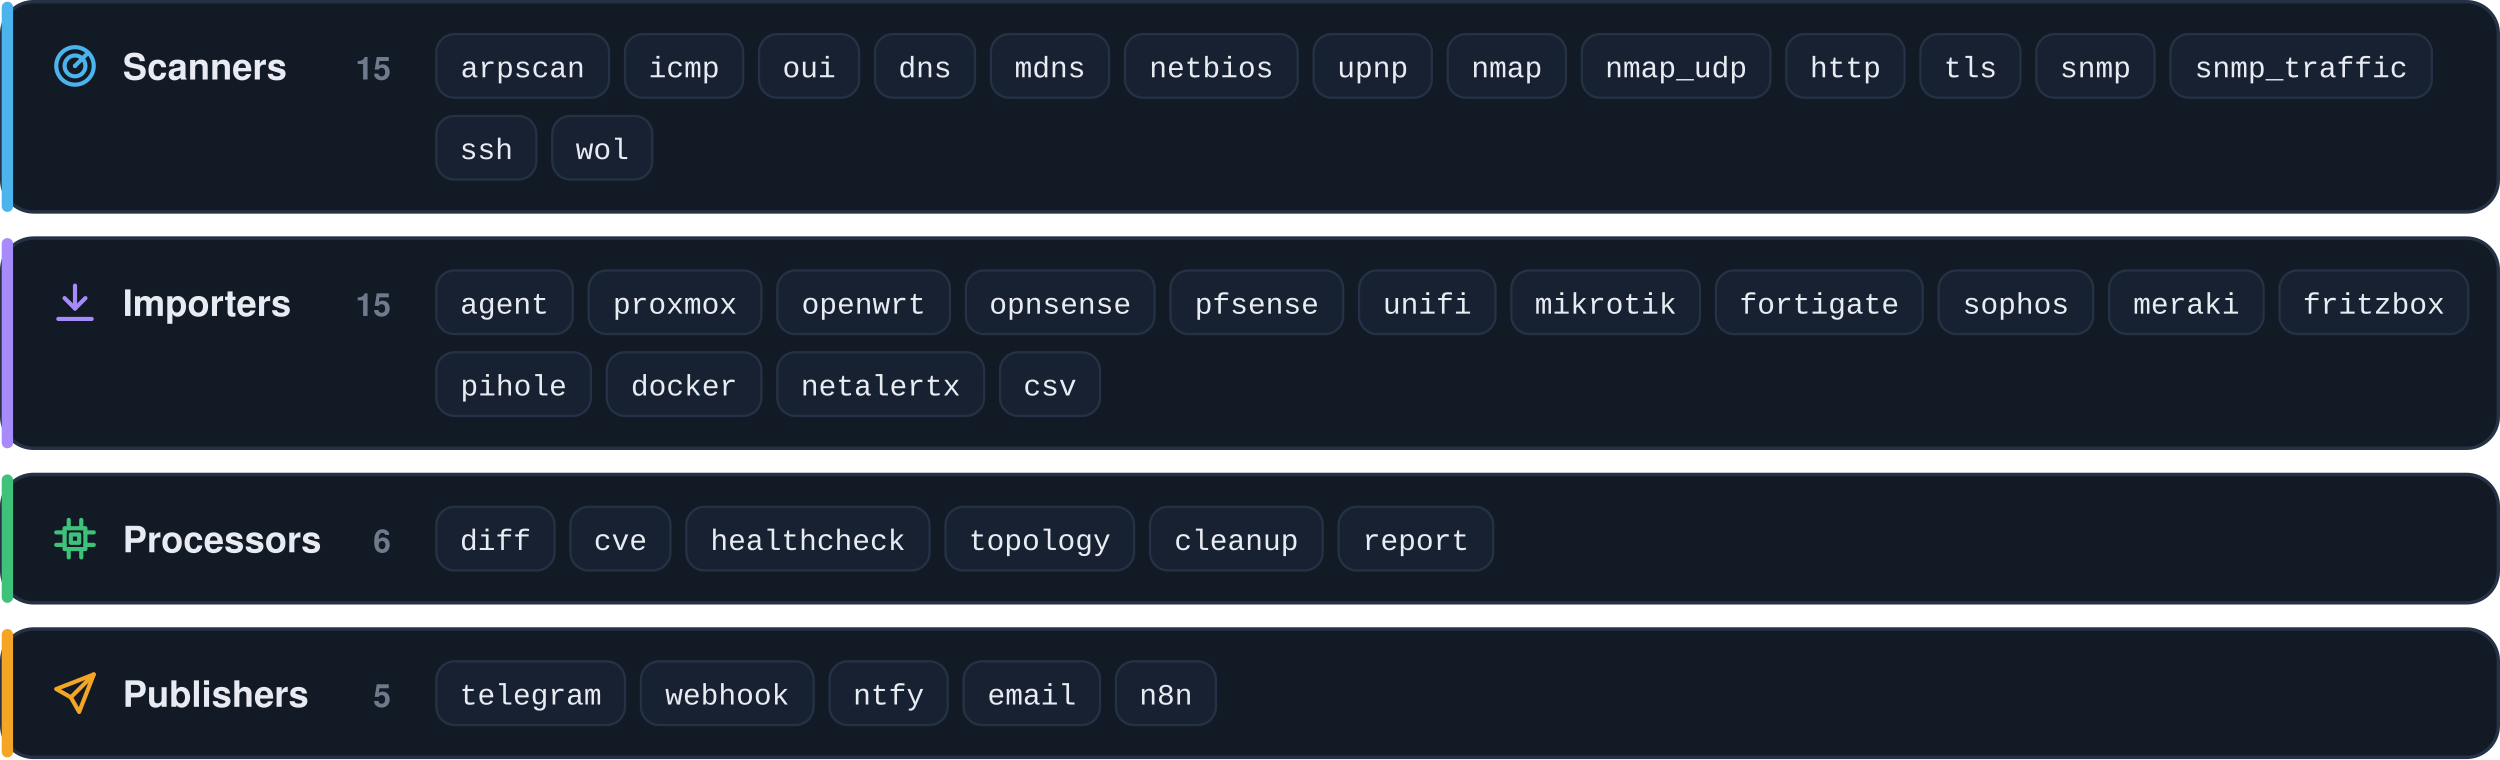
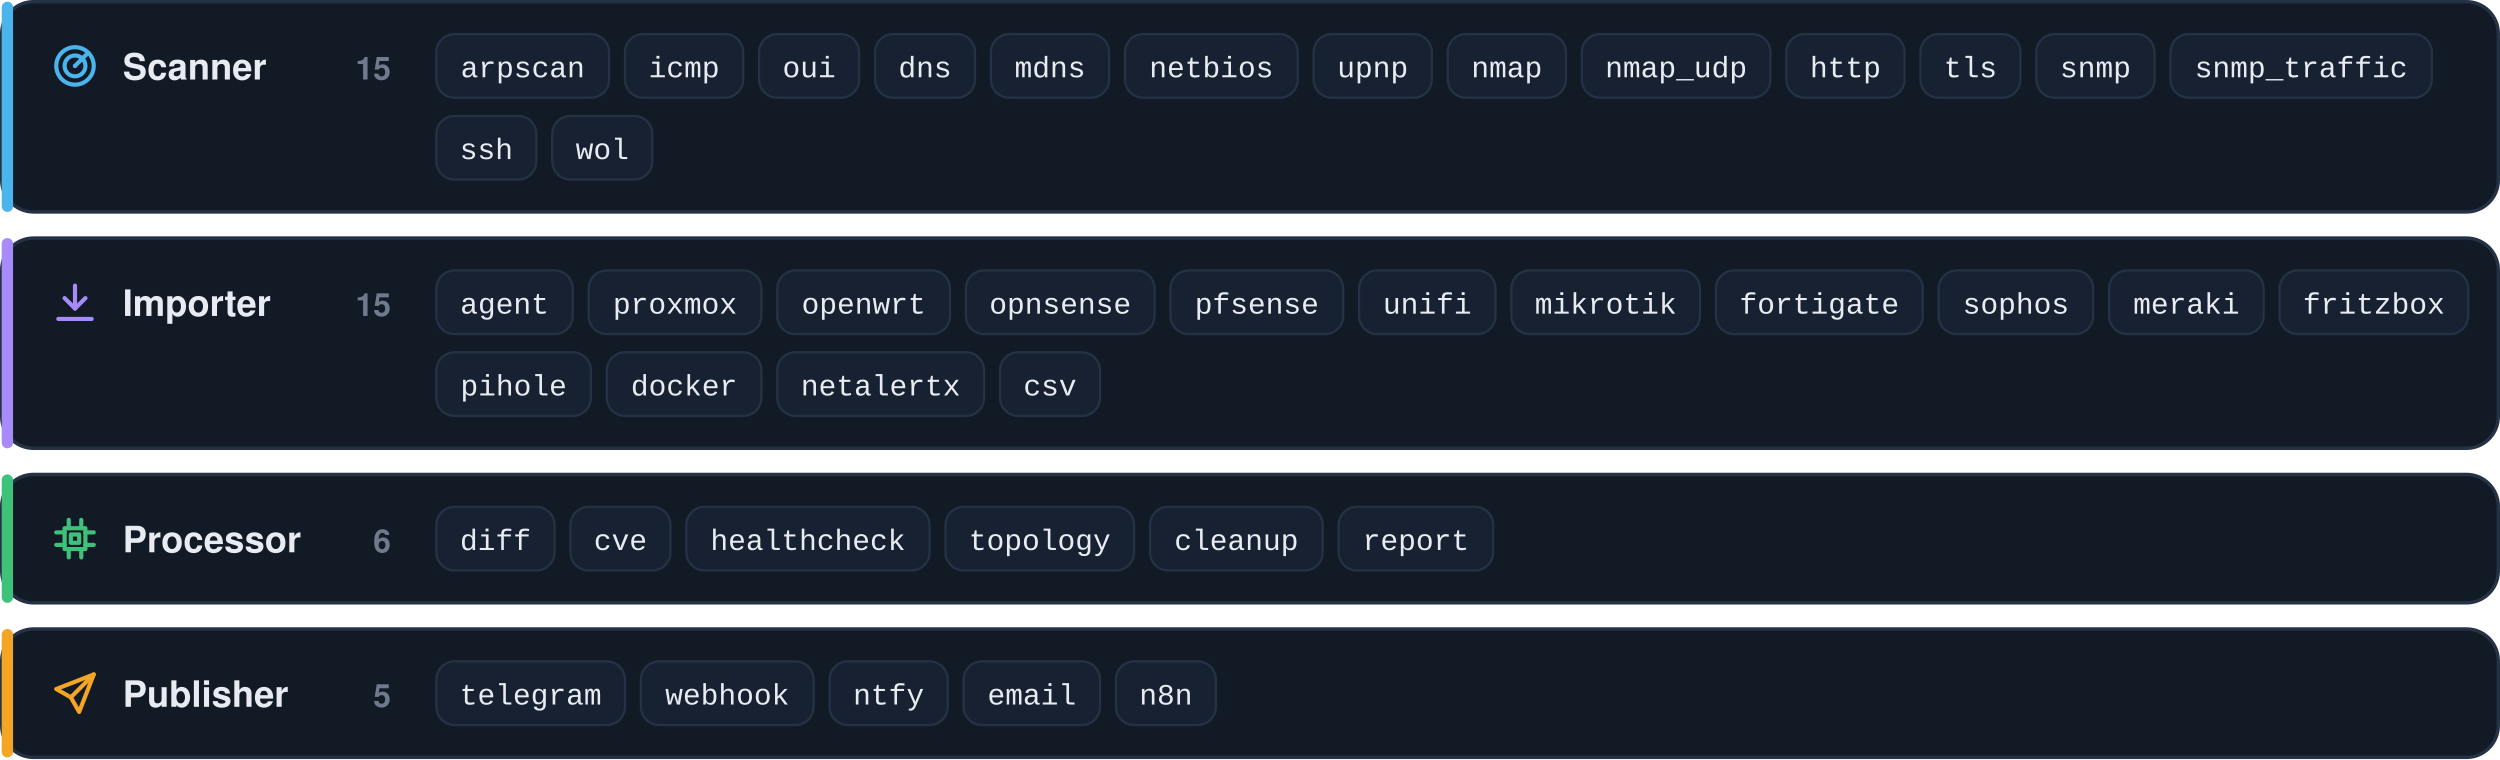
<svg xmlns="http://www.w3.org/2000/svg" width="1100" height="334" viewBox="0 0 1100 334" role="img" aria-labelledby="t d">
  <style>

@media (prefers-reduced-motion: reduce) { * { animation: none !important; } }
</style>
  <rect x="0.75" y="0.75" width="1098.5" height="92.5" rx="14" fill="#121a25" stroke="#253245" stroke-width="1.5" />
  <rect x="0.75" y="0.75" width="5" height="92.5" rx="2.5" fill="#4cb4ec" />
  <g transform="translate(22 18) scale(0.9166667)" fill="none" stroke="#4cb4ec" stroke-width="2" stroke-linecap="round" stroke-linejoin="round">
    <path d="M3 12a9 9 0 1 0 18 0a9 9 0 1 0 -18 0" />
    <path d="M7 12a5 5 0 1 0 10 0a5 5 0 1 0 -10 0" />
    <path d="M12 12l6-6" />
    <path d="M12 12h.01" />
  </g>
-   <text x="54" y="35" font-family="'Segoe UI', -apple-system, BlinkMacSystemFont, 'Helvetica Neue', Helvetica, Arial, sans-serif" font-size="16" font-weight="650" fill="#e8ecf2">Scanners</text>
+   <text x="54" y="35" font-family="'Segoe UI', -apple-system, BlinkMacSystemFont, 'Helvetica Neue', Helvetica, Arial, sans-serif" font-size="16" font-weight="650" fill="#e8ecf2">Scanner</text>
  <text x="172" y="35" font-family="'Segoe UI', -apple-system, BlinkMacSystemFont, 'Helvetica Neue', Helvetica, Arial, sans-serif" font-size="14" font-weight="600" text-anchor="end" fill="#6f7a8c">15</text>
  <rect x="192" y="15" width="76" height="28" rx="8" fill="#172131" stroke="#253245" />
  <text x="230" y="34" font-family="'SFMono-Regular', Consolas, 'Liberation Mono', Menlo, monospace" font-size="13" font-weight="400" text-anchor="middle" fill="#e8ecf2">arpscan</text>
  <rect x="275" y="15" width="52" height="28" rx="8" fill="#172131" stroke="#253245" />
  <text x="301" y="34" font-family="'SFMono-Regular', Consolas, 'Liberation Mono', Menlo, monospace" font-size="13" font-weight="400" text-anchor="middle" fill="#e8ecf2">icmp</text>
  <rect x="334" y="15" width="44" height="28" rx="8" fill="#172131" stroke="#253245" />
  <text x="356" y="34" font-family="'SFMono-Regular', Consolas, 'Liberation Mono', Menlo, monospace" font-size="13" font-weight="400" text-anchor="middle" fill="#e8ecf2">oui</text>
  <rect x="385" y="15" width="44" height="28" rx="8" fill="#172131" stroke="#253245" />
  <text x="407" y="34" font-family="'SFMono-Regular', Consolas, 'Liberation Mono', Menlo, monospace" font-size="13" font-weight="400" text-anchor="middle" fill="#e8ecf2">dns</text>
  <rect x="436" y="15" width="52" height="28" rx="8" fill="#172131" stroke="#253245" />
  <text x="462" y="34" font-family="'SFMono-Regular', Consolas, 'Liberation Mono', Menlo, monospace" font-size="13" font-weight="400" text-anchor="middle" fill="#e8ecf2">mdns</text>
  <rect x="495" y="15" width="76" height="28" rx="8" fill="#172131" stroke="#253245" />
  <text x="533" y="34" font-family="'SFMono-Regular', Consolas, 'Liberation Mono', Menlo, monospace" font-size="13" font-weight="400" text-anchor="middle" fill="#e8ecf2">netbios</text>
  <rect x="578" y="15" width="52" height="28" rx="8" fill="#172131" stroke="#253245" />
  <text x="604" y="34" font-family="'SFMono-Regular', Consolas, 'Liberation Mono', Menlo, monospace" font-size="13" font-weight="400" text-anchor="middle" fill="#e8ecf2">upnp</text>
  <rect x="637" y="15" width="52" height="28" rx="8" fill="#172131" stroke="#253245" />
  <text x="663" y="34" font-family="'SFMono-Regular', Consolas, 'Liberation Mono', Menlo, monospace" font-size="13" font-weight="400" text-anchor="middle" fill="#e8ecf2">nmap</text>
  <rect x="696" y="15" width="83" height="28" rx="8" fill="#172131" stroke="#253245" />
  <text x="737.5" y="34" font-family="'SFMono-Regular', Consolas, 'Liberation Mono', Menlo, monospace" font-size="13" font-weight="400" text-anchor="middle" fill="#e8ecf2">nmap_udp</text>
  <rect x="786" y="15" width="52" height="28" rx="8" fill="#172131" stroke="#253245" />
  <text x="812" y="34" font-family="'SFMono-Regular', Consolas, 'Liberation Mono', Menlo, monospace" font-size="13" font-weight="400" text-anchor="middle" fill="#e8ecf2">http</text>
  <rect x="845" y="15" width="44" height="28" rx="8" fill="#172131" stroke="#253245" />
  <text x="867" y="34" font-family="'SFMono-Regular', Consolas, 'Liberation Mono', Menlo, monospace" font-size="13" font-weight="400" text-anchor="middle" fill="#e8ecf2">tls</text>
  <rect x="896" y="15" width="52" height="28" rx="8" fill="#172131" stroke="#253245" />
  <text x="922" y="34" font-family="'SFMono-Regular', Consolas, 'Liberation Mono', Menlo, monospace" font-size="13" font-weight="400" text-anchor="middle" fill="#e8ecf2">snmp</text>
  <rect x="955" y="15" width="115" height="28" rx="8" fill="#172131" stroke="#253245" />
  <text x="1012.5" y="34" font-family="'SFMono-Regular', Consolas, 'Liberation Mono', Menlo, monospace" font-size="13" font-weight="400" text-anchor="middle" fill="#e8ecf2">snmp_traffic</text>
  <rect x="192" y="51" width="44" height="28" rx="8" fill="#172131" stroke="#253245" />
  <text x="214" y="70" font-family="'SFMono-Regular', Consolas, 'Liberation Mono', Menlo, monospace" font-size="13" font-weight="400" text-anchor="middle" fill="#e8ecf2">ssh</text>
  <rect x="243" y="51" width="44" height="28" rx="8" fill="#172131" stroke="#253245" />
  <text x="265" y="70" font-family="'SFMono-Regular', Consolas, 'Liberation Mono', Menlo, monospace" font-size="13" font-weight="400" text-anchor="middle" fill="#e8ecf2">wol</text>
  <rect x="0.75" y="104.75" width="1098.5" height="92.5" rx="14" fill="#121a25" stroke="#253245" stroke-width="1.5" />
  <rect x="0.75" y="104.75" width="5" height="92.5" rx="2.5" fill="#a78bfa" />
  <g transform="translate(22 122) scale(0.9166667)" fill="none" stroke="#a78bfa" stroke-width="2" stroke-linecap="round" stroke-linejoin="round">
    <path d="M12 4v11" />
    <path d="M7 10l5 5 5-5" />
    <path d="M4 20h16" />
  </g>
-   <text x="54" y="139" font-family="'Segoe UI', -apple-system, BlinkMacSystemFont, 'Helvetica Neue', Helvetica, Arial, sans-serif" font-size="16" font-weight="650" fill="#e8ecf2">Importers</text>
+   <text x="54" y="139" font-family="'Segoe UI', -apple-system, BlinkMacSystemFont, 'Helvetica Neue', Helvetica, Arial, sans-serif" font-size="16" font-weight="650" fill="#e8ecf2">Importer</text>
  <text x="172" y="139" font-family="'Segoe UI', -apple-system, BlinkMacSystemFont, 'Helvetica Neue', Helvetica, Arial, sans-serif" font-size="14" font-weight="600" text-anchor="end" fill="#6f7a8c">15</text>
  <rect x="192" y="119" width="60" height="28" rx="8" fill="#172131" stroke="#253245" />
  <text x="222" y="138" font-family="'SFMono-Regular', Consolas, 'Liberation Mono', Menlo, monospace" font-size="13" font-weight="400" text-anchor="middle" fill="#e8ecf2">agent</text>
  <rect x="259" y="119" width="76" height="28" rx="8" fill="#172131" stroke="#253245" />
  <text x="297" y="138" font-family="'SFMono-Regular', Consolas, 'Liberation Mono', Menlo, monospace" font-size="13" font-weight="400" text-anchor="middle" fill="#e8ecf2">proxmox</text>
  <rect x="342" y="119" width="76" height="28" rx="8" fill="#172131" stroke="#253245" />
  <text x="380" y="138" font-family="'SFMono-Regular', Consolas, 'Liberation Mono', Menlo, monospace" font-size="13" font-weight="400" text-anchor="middle" fill="#e8ecf2">openwrt</text>
  <rect x="425" y="119" width="83" height="28" rx="8" fill="#172131" stroke="#253245" />
  <text x="466.5" y="138" font-family="'SFMono-Regular', Consolas, 'Liberation Mono', Menlo, monospace" font-size="13" font-weight="400" text-anchor="middle" fill="#e8ecf2">opnsense</text>
  <rect x="515" y="119" width="76" height="28" rx="8" fill="#172131" stroke="#253245" />
  <text x="553" y="138" font-family="'SFMono-Regular', Consolas, 'Liberation Mono', Menlo, monospace" font-size="13" font-weight="400" text-anchor="middle" fill="#e8ecf2">pfsense</text>
  <rect x="598" y="119" width="60" height="28" rx="8" fill="#172131" stroke="#253245" />
  <text x="628" y="138" font-family="'SFMono-Regular', Consolas, 'Liberation Mono', Menlo, monospace" font-size="13" font-weight="400" text-anchor="middle" fill="#e8ecf2">unifi</text>
  <rect x="665" y="119" width="83" height="28" rx="8" fill="#172131" stroke="#253245" />
  <text x="706.5" y="138" font-family="'SFMono-Regular', Consolas, 'Liberation Mono', Menlo, monospace" font-size="13" font-weight="400" text-anchor="middle" fill="#e8ecf2">mikrotik</text>
  <rect x="755" y="119" width="91" height="28" rx="8" fill="#172131" stroke="#253245" />
  <text x="800.5" y="138" font-family="'SFMono-Regular', Consolas, 'Liberation Mono', Menlo, monospace" font-size="13" font-weight="400" text-anchor="middle" fill="#e8ecf2">fortigate</text>
  <rect x="853" y="119" width="68" height="28" rx="8" fill="#172131" stroke="#253245" />
  <text x="887" y="138" font-family="'SFMono-Regular', Consolas, 'Liberation Mono', Menlo, monospace" font-size="13" font-weight="400" text-anchor="middle" fill="#e8ecf2">sophos</text>
  <rect x="928" y="119" width="68" height="28" rx="8" fill="#172131" stroke="#253245" />
  <text x="962" y="138" font-family="'SFMono-Regular', Consolas, 'Liberation Mono', Menlo, monospace" font-size="13" font-weight="400" text-anchor="middle" fill="#e8ecf2">meraki</text>
  <rect x="1003" y="119" width="83" height="28" rx="8" fill="#172131" stroke="#253245" />
  <text x="1044.5" y="138" font-family="'SFMono-Regular', Consolas, 'Liberation Mono', Menlo, monospace" font-size="13" font-weight="400" text-anchor="middle" fill="#e8ecf2">fritzbox</text>
  <rect x="192" y="155" width="68" height="28" rx="8" fill="#172131" stroke="#253245" />
  <text x="226" y="174" font-family="'SFMono-Regular', Consolas, 'Liberation Mono', Menlo, monospace" font-size="13" font-weight="400" text-anchor="middle" fill="#e8ecf2">pihole</text>
  <rect x="267" y="155" width="68" height="28" rx="8" fill="#172131" stroke="#253245" />
  <text x="301" y="174" font-family="'SFMono-Regular', Consolas, 'Liberation Mono', Menlo, monospace" font-size="13" font-weight="400" text-anchor="middle" fill="#e8ecf2">docker</text>
  <rect x="342" y="155" width="91" height="28" rx="8" fill="#172131" stroke="#253245" />
  <text x="387.5" y="174" font-family="'SFMono-Regular', Consolas, 'Liberation Mono', Menlo, monospace" font-size="13" font-weight="400" text-anchor="middle" fill="#e8ecf2">netalertx</text>
  <rect x="440" y="155" width="44" height="28" rx="8" fill="#172131" stroke="#253245" />
  <text x="462" y="174" font-family="'SFMono-Regular', Consolas, 'Liberation Mono', Menlo, monospace" font-size="13" font-weight="400" text-anchor="middle" fill="#e8ecf2">csv</text>
  <rect x="0.75" y="208.75" width="1098.5" height="56.5" rx="14" fill="#121a25" stroke="#253245" stroke-width="1.5" />
  <rect x="0.75" y="208.75" width="5" height="56.5" rx="2.5" fill="#3ec27a" />
  <g transform="translate(22 226) scale(0.9166667)" fill="none" stroke="#3ec27a" stroke-width="2" stroke-linecap="round" stroke-linejoin="round">
    <path d="M7 7h10v10H7z" />
    <path d="M10 10h4v4h-4z" />
    <path d="M9 3v4M15 3v4M9 17v4M15 17v4M3 9h4M3 15h4M17 9h4M17 15h4" />
  </g>
-   <text x="54" y="243" font-family="'Segoe UI', -apple-system, BlinkMacSystemFont, 'Helvetica Neue', Helvetica, Arial, sans-serif" font-size="16" font-weight="650" fill="#e8ecf2">Processors</text>
+   <text x="54" y="243" font-family="'Segoe UI', -apple-system, BlinkMacSystemFont, 'Helvetica Neue', Helvetica, Arial, sans-serif" font-size="16" font-weight="650" fill="#e8ecf2">Processor</text>
  <text x="172" y="243" font-family="'Segoe UI', -apple-system, BlinkMacSystemFont, 'Helvetica Neue', Helvetica, Arial, sans-serif" font-size="14" font-weight="600" text-anchor="end" fill="#6f7a8c">6</text>
  <rect x="192" y="223" width="52" height="28" rx="8" fill="#172131" stroke="#253245" />
  <text x="218" y="242" font-family="'SFMono-Regular', Consolas, 'Liberation Mono', Menlo, monospace" font-size="13" font-weight="400" text-anchor="middle" fill="#e8ecf2">diff</text>
  <rect x="251" y="223" width="44" height="28" rx="8" fill="#172131" stroke="#253245" />
  <text x="273" y="242" font-family="'SFMono-Regular', Consolas, 'Liberation Mono', Menlo, monospace" font-size="13" font-weight="400" text-anchor="middle" fill="#e8ecf2">cve</text>
  <rect x="302" y="223" width="107" height="28" rx="8" fill="#172131" stroke="#253245" />
  <text x="355.5" y="242" font-family="'SFMono-Regular', Consolas, 'Liberation Mono', Menlo, monospace" font-size="13" font-weight="400" text-anchor="middle" fill="#e8ecf2">healthcheck</text>
  <rect x="416" y="223" width="83" height="28" rx="8" fill="#172131" stroke="#253245" />
  <text x="457.5" y="242" font-family="'SFMono-Regular', Consolas, 'Liberation Mono', Menlo, monospace" font-size="13" font-weight="400" text-anchor="middle" fill="#e8ecf2">topology</text>
  <rect x="506" y="223" width="76" height="28" rx="8" fill="#172131" stroke="#253245" />
  <text x="544" y="242" font-family="'SFMono-Regular', Consolas, 'Liberation Mono', Menlo, monospace" font-size="13" font-weight="400" text-anchor="middle" fill="#e8ecf2">cleanup</text>
  <rect x="589" y="223" width="68" height="28" rx="8" fill="#172131" stroke="#253245" />
  <text x="623" y="242" font-family="'SFMono-Regular', Consolas, 'Liberation Mono', Menlo, monospace" font-size="13" font-weight="400" text-anchor="middle" fill="#e8ecf2">report</text>
  <rect x="0.75" y="276.75" width="1098.5" height="56.5" rx="14" fill="#121a25" stroke="#253245" stroke-width="1.5" />
  <rect x="0.75" y="276.75" width="5" height="56.5" rx="2.5" fill="#f5a524" />
  <g transform="translate(22 294) scale(0.9166667)" fill="none" stroke="#f5a524" stroke-width="2" stroke-linecap="round" stroke-linejoin="round">
    <path d="M21 3L10 14" />
    <path d="M21 3l-7 18-4-7-7-4z" />
  </g>
-   <text x="54" y="311" font-family="'Segoe UI', -apple-system, BlinkMacSystemFont, 'Helvetica Neue', Helvetica, Arial, sans-serif" font-size="16" font-weight="650" fill="#e8ecf2">Publishers</text>
+   <text x="54" y="311" font-family="'Segoe UI', -apple-system, BlinkMacSystemFont, 'Helvetica Neue', Helvetica, Arial, sans-serif" font-size="16" font-weight="650" fill="#e8ecf2">Publisher</text>
  <text x="172" y="311" font-family="'Segoe UI', -apple-system, BlinkMacSystemFont, 'Helvetica Neue', Helvetica, Arial, sans-serif" font-size="14" font-weight="600" text-anchor="end" fill="#6f7a8c">5</text>
  <rect x="192" y="291" width="83" height="28" rx="8" fill="#172131" stroke="#253245" />
  <text x="233.5" y="310" font-family="'SFMono-Regular', Consolas, 'Liberation Mono', Menlo, monospace" font-size="13" font-weight="400" text-anchor="middle" fill="#e8ecf2">telegram</text>
  <rect x="282" y="291" width="76" height="28" rx="8" fill="#172131" stroke="#253245" />
  <text x="320" y="310" font-family="'SFMono-Regular', Consolas, 'Liberation Mono', Menlo, monospace" font-size="13" font-weight="400" text-anchor="middle" fill="#e8ecf2">webhook</text>
  <rect x="365" y="291" width="52" height="28" rx="8" fill="#172131" stroke="#253245" />
  <text x="391" y="310" font-family="'SFMono-Regular', Consolas, 'Liberation Mono', Menlo, monospace" font-size="13" font-weight="400" text-anchor="middle" fill="#e8ecf2">ntfy</text>
  <rect x="424" y="291" width="60" height="28" rx="8" fill="#172131" stroke="#253245" />
  <text x="454" y="310" font-family="'SFMono-Regular', Consolas, 'Liberation Mono', Menlo, monospace" font-size="13" font-weight="400" text-anchor="middle" fill="#e8ecf2">email</text>
  <rect x="491" y="291" width="44" height="28" rx="8" fill="#172131" stroke="#253245" />
  <text x="513" y="310" font-family="'SFMono-Regular', Consolas, 'Liberation Mono', Menlo, monospace" font-size="13" font-weight="400" text-anchor="middle" fill="#e8ecf2">n8n</text>
</svg>
